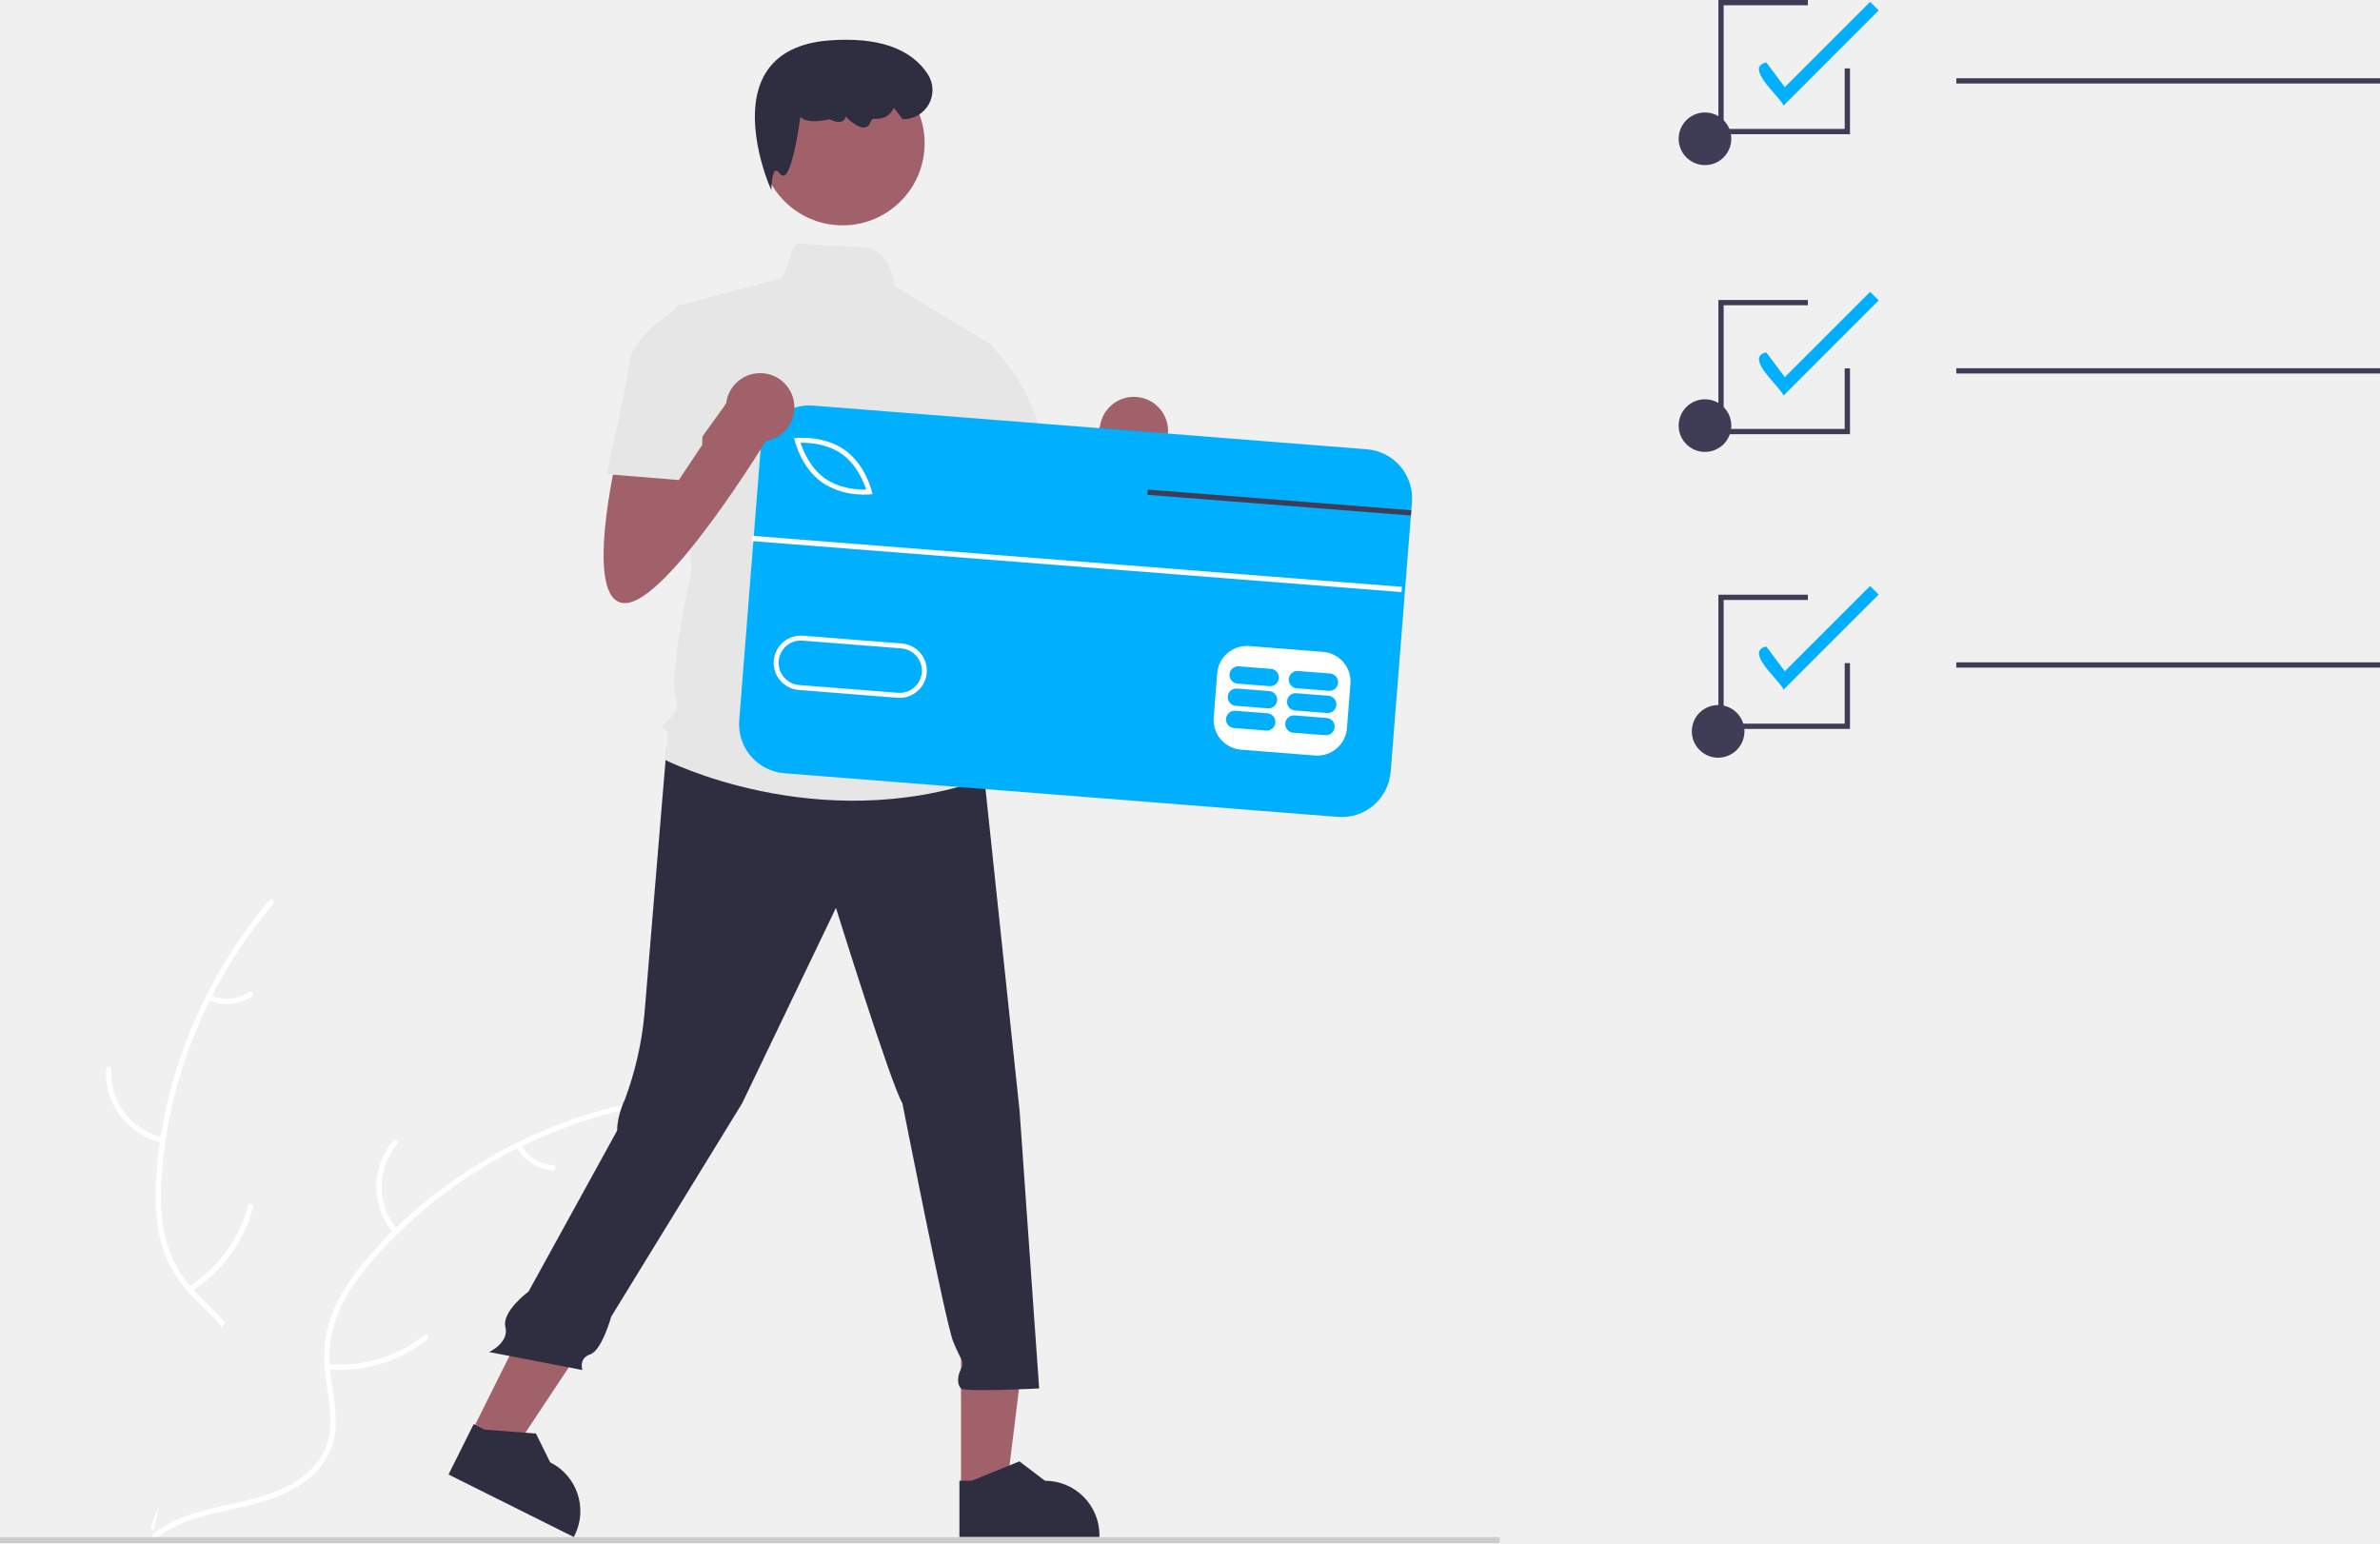
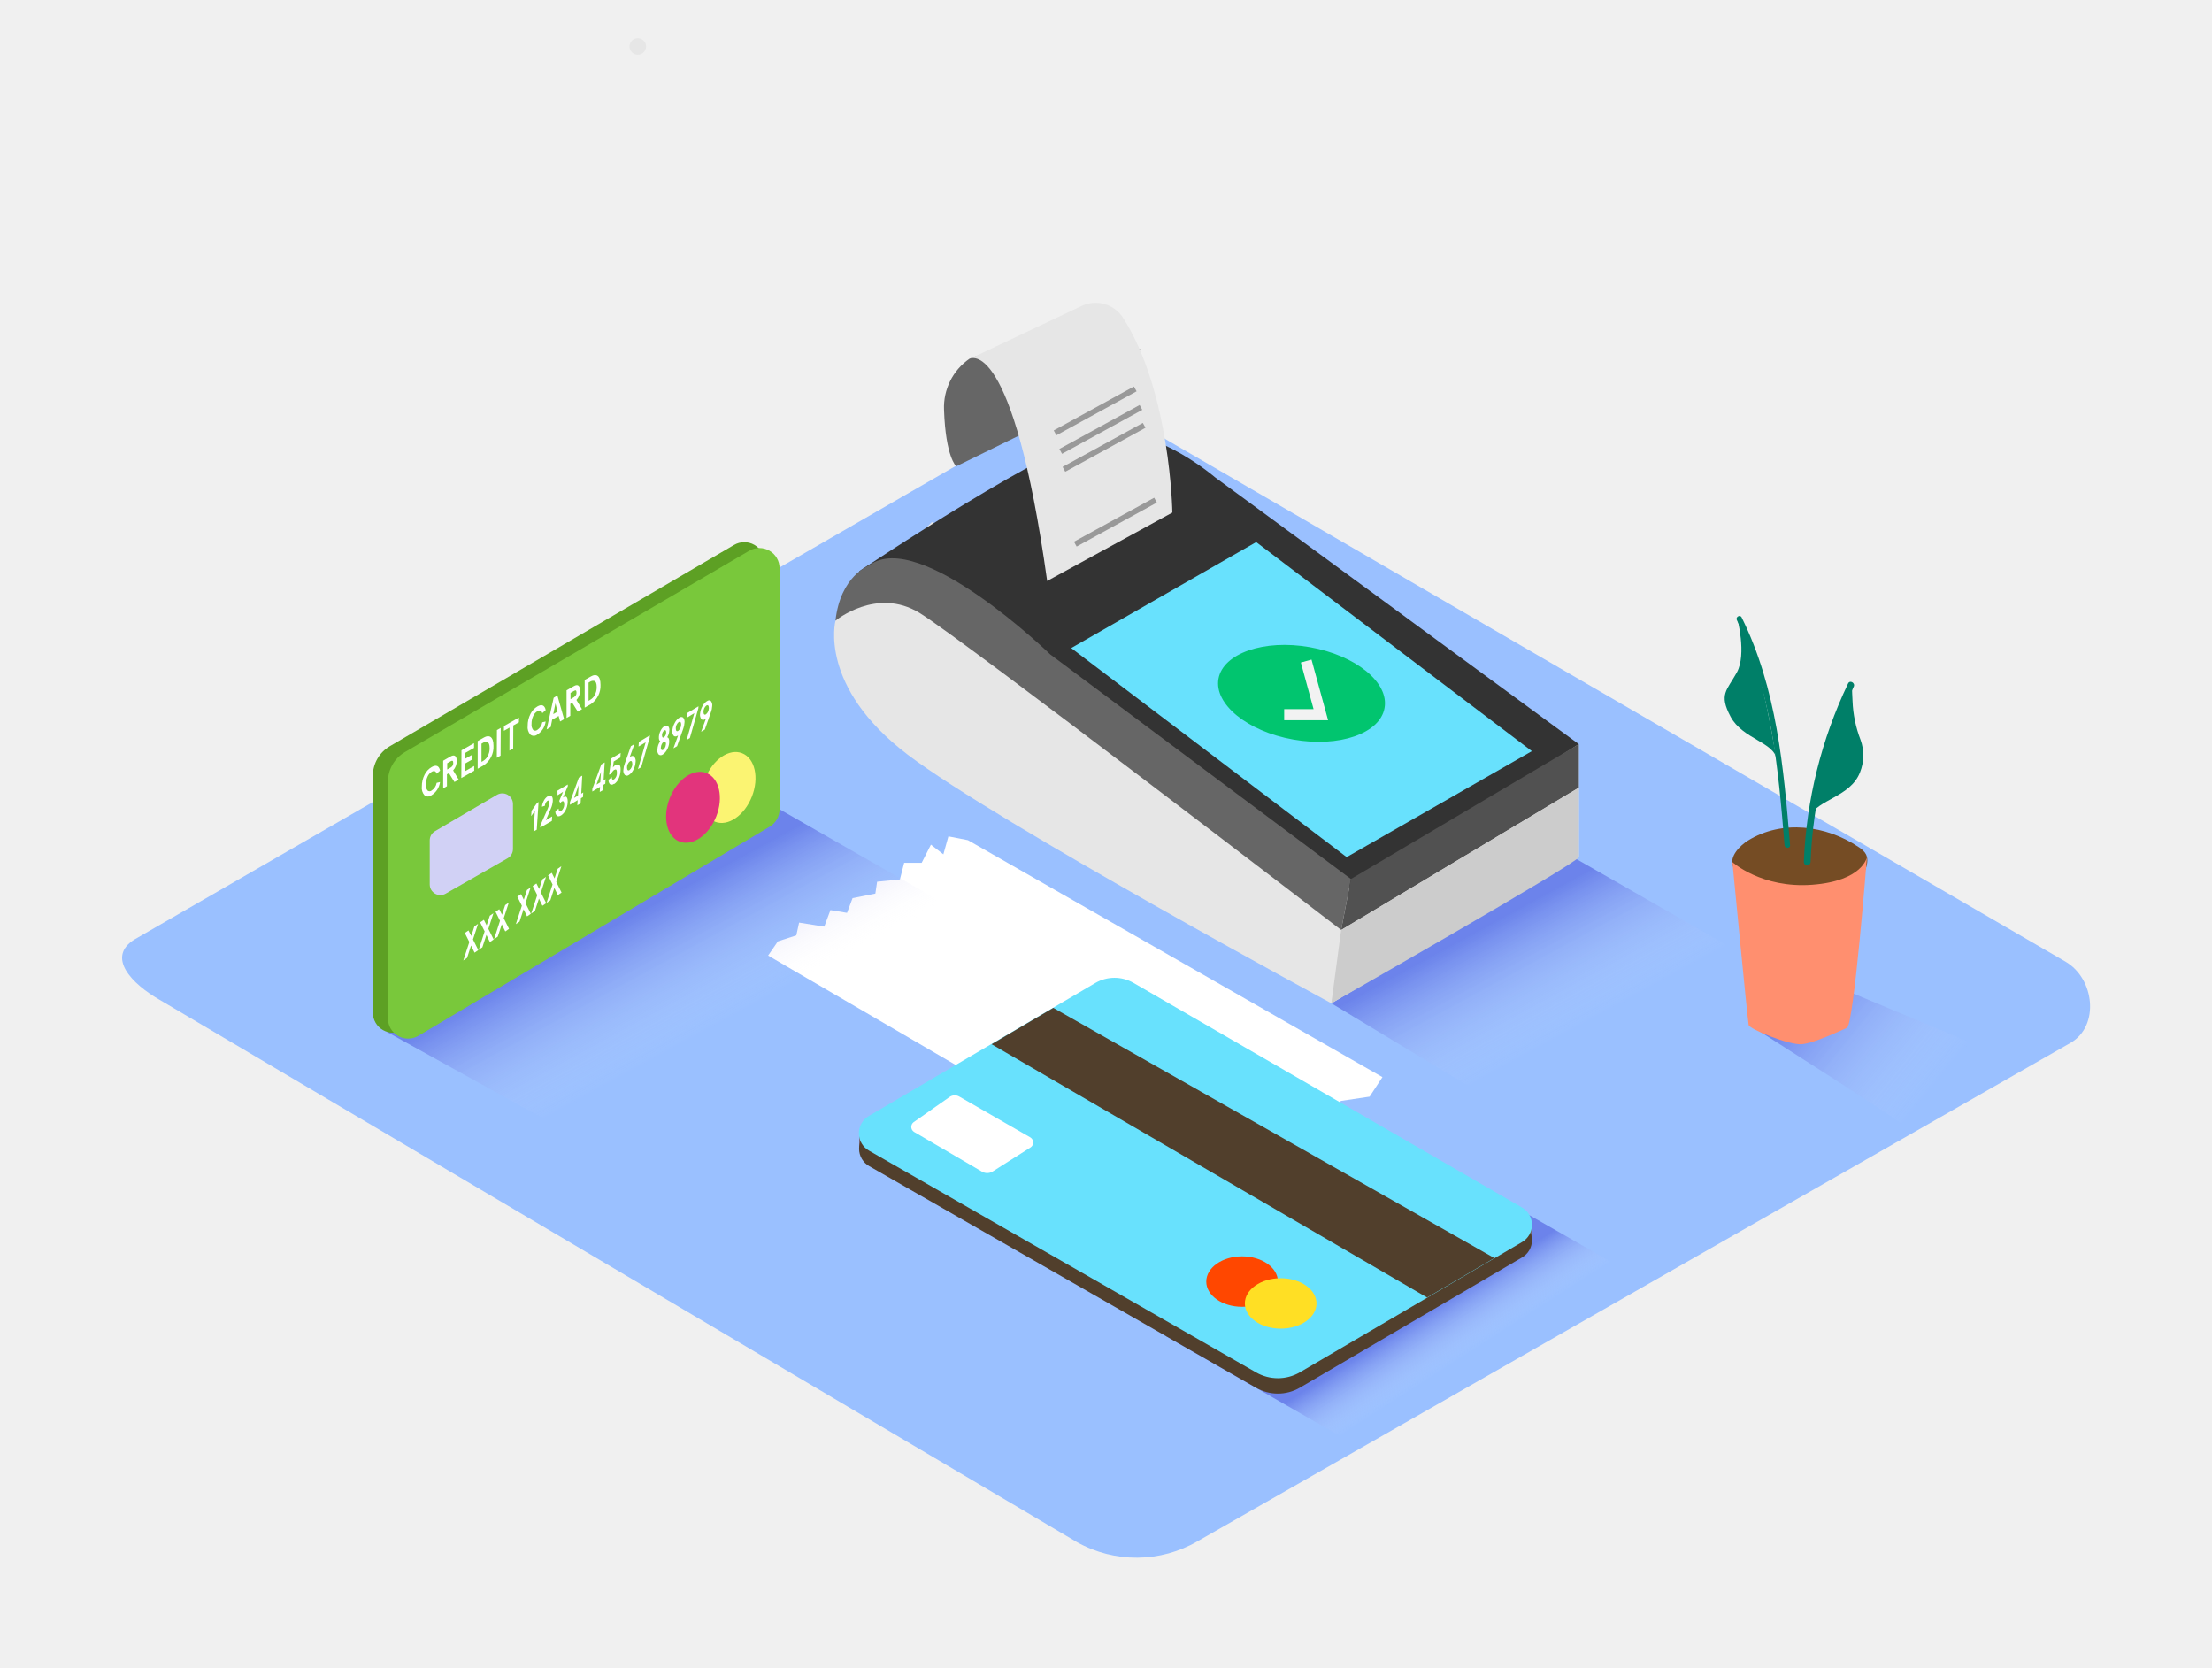
- <svg xmlns="http://www.w3.org/2000/svg" data-name="Layer 1" width="904.362" height="586.406" viewBox="0 0 904.362 586.406">
-   <path d="M176.481,606.861c4.482-45.747,31.57-91.412,74.671-107.385a211.783,211.783,0,0,0,3.8,145.354c7.154,17.901,16.974,37.067,11.164,55.449-3.615,11.437-12.957,20.359-23.51,26.061-10.554,5.702-22.356,8.596-34.01,11.434l-2.257,1.968C186.637,698.212,172,652.608,176.481,606.861Z" transform="translate(-147.8192 -156.7972)" fill="#f0f0f0" />
-   <path d="M251.607,500.327c-24.335,28.724-39.652,65.407-42.33,103.015-.579,8.131-.459,16.429,1.523,24.376a44.709,44.709,0,0,0,11.656,20.44c5.154,5.374,11.048,10.274,14.805,16.808,3.961,6.886,4.313,14.819,1.919,22.306-2.928,9.16-8.974,16.722-15.142,23.912-6.849,7.983-14.09,16.165-16.818,26.582-.331,1.262-2.27.675-1.94-.585,4.747-18.124,21.942-28.797,29.847-45.215,3.689-7.661,5.091-16.481,1.24-24.366-3.367-6.895-9.441-11.954-14.706-17.35-5.529-5.666-9.818-11.929-12.142-19.561-2.378-7.807-2.823-16.118-2.454-24.228a175.619,175.619,0,0,1,11.431-53.685,184.227,184.227,0,0,1,31.732-53.932c.841-.992,2.215.498,1.38,1.484Z" transform="translate(-147.8192 -156.7972)" fill="#fff" />
-   <path d="M209.502,591.072a27.158,27.158,0,0,1-21.407-27.901,1.014,1.014,0,0,1,2.026.048,25.148,25.148,0,0,0,19.966,25.913c1.276.268.684,2.206-.585,1.94Z" transform="translate(-147.8192 -156.7972)" fill="#fff" />
-   <path d="M219.483,645.778a52.346,52.346,0,0,0,22.582-30.746c.335-1.261,2.274-.675,1.94.585a54.447,54.447,0,0,1-23.563,31.946c-1.106.695-2.058-1.093-.958-1.785Z" transform="translate(-147.8192 -156.7972)" fill="#fff" />
-   <path d="M227.849,534.99a15.373,15.373,0,0,0,14.544-1.119c1.096-.709,2.047,1.081.958,1.785a17.227,17.227,0,0,1-16.087,1.274,1.047,1.047,0,0,1-.677-1.262,1.018,1.018,0,0,1,1.262-.677Z" transform="translate(-147.8192 -156.7972)" fill="#fff" />
-   <path d="M385.833,577.466c-.672.462-1.344.924-2.016,1.404a202.453,202.453,0,0,0-25.35,20.878c-.618.581-1.235,1.178-1.835,1.775a213.431,213.431,0,0,0-44.683,64.638,207.267,207.267,0,0,0-10.584,29.66c-3.826,14.005-6.859,29.495-14.853,41.077a35.558,35.558,0,0,1-2.68,3.491L208.915,742.342c-.172-.081-.345-.145-.519-.226l-2.988.215c.106-.533.228-1.083.335-1.616.06-.309.138-.619.198-.929.046-.206.092-.413.121-.602.015-.069.031-.138.046-.189.029-.189.077-.361.106-.533q1.008-4.619,2.085-9.239c-0-.017-0-.017.016-.035,5.529-23.457,13.065-46.658,23.884-67.978.326-.641.65-1.3,1.01-1.942A197.78,197.78,0,0,1,250.266,631.867a174.848,174.848,0,0,1,11.293-13.618,145.397,145.397,0,0,1,35.662-28.193c26.5-14.887,57.465-21.134,86.407-13.216C384.368,577.042,385.092,577.245,385.833,577.466Z" transform="translate(-147.8192 -156.7972)" fill="#f0f0f0" />
-   <path d="M385.689,578.421c-36.724,8.283-71.04,28.351-95.82,56.766-5.357,6.143-10.258,12.841-13.461,20.38a44.709,44.709,0,0,0-2.999,23.338c.879,7.394,2.635,14.855,1.702,22.334-.984,7.883-5.478,14.429-11.897,18.966-7.853,5.551-17.233,7.949-26.487,9.976-10.275,2.25-20.983,4.424-29.433,11.099-1.024.809-2.219-.827-1.197-1.635,14.702-11.613,34.857-9.782,51.054-18.132,7.558-3.896,13.987-10.094,15.66-18.708,1.463-7.533-.341-15.229-1.296-22.707-1.003-7.853-.657-15.436,2.083-22.929,2.802-7.665,7.45-14.569,12.627-20.822a175.619,175.619,0,0,1,41.449-35.983A184.227,184.227,0,0,1,385.481,576.405c1.269-.286,1.468,1.731.208,2.015Z" transform="translate(-147.8192 -156.7972)" fill="#fff" />
-   <path d="M297.436,625.526a27.158,27.158,0,0,1-.294-35.166c.839-.998,2.429.259,1.588,1.258a25.148,25.148,0,0,0,.341,32.711c.857.982-.783,2.173-1.635,1.197Z" transform="translate(-147.8192 -156.7972)" fill="#fff" />
-   <path d="M272.469,675.215a52.346,52.346,0,0,0,36.542-10.953c1.027-.805,2.222.831,1.197,1.635a54.447,54.447,0,0,1-38.048,11.321c-1.301-.11-.985-2.112.31-2.002Z" transform="translate(-147.8192 -156.7972)" fill="#fff" />
-   <path d="M345.851,591.793a15.373,15.373,0,0,0,12.286,7.863c1.302.094.984,2.095-.31,2.002a17.227,17.227,0,0,1-13.611-8.669,1.047,1.047,0,0,1,.219-1.416,1.018,1.018,0,0,1,1.416.219Z" transform="translate(-147.8192 -156.7972)" fill="#fff" />
-   <path d="M825.522,196.935c-1.119-3.303-15.145-14.53-6.55-16.417l7.049,9.399,32.407-32.406,3.259,3.259Z" transform="translate(-147.8192 -156.7972)" fill="#00b0ff" />
-   <path d="M825.522,307.129c-1.119-3.303-15.145-14.53-6.55-16.417l7.049,9.399,32.407-32.406,3.259,3.259Z" transform="translate(-147.8192 -156.7972)" fill="#00b0ff" />
-   <path d="M825.522,418.897c-1.119-3.303-15.145-14.53-6.55-16.417l7.049,9.399,32.407-32.406,3.259,3.259Z" transform="translate(-147.8192 -156.7972)" fill="#00b0ff" />
-   <circle cx="647.862" cy="161.738" r="10" fill="#3f3d56" />
-   <circle cx="647.862" cy="52.738" r="10" fill="#3f3d56" />
-   <rect x="743.362" y="29.738" width="161" height="2" fill="#3f3d56" />
-   <circle cx="652.862" cy="277.932" r="10" fill="#3f3d56" />
-   <rect x="743.362" y="139.932" width="161" height="2" fill="#3f3d56" />
-   <rect x="743.362" y="251.7" width="161" height="2" fill="#3f3d56" />
-   <polygon points="702.96 277 652.96 277 652.96 226 686.96 226 686.96 228 654.96 228 654.96 275 700.96 275 700.96 252 702.96 252 702.96 277" fill="#3f3d56" />
-   <polygon points="702.96 165 652.96 165 652.96 114 686.96 114 686.96 116 654.96 116 654.96 163 700.96 163 700.96 140 702.96 140 702.96 165" fill="#3f3d56" />
-   <polygon points="702.96 51 652.96 51 652.96 0 686.96 0 686.96 2 654.96 2 654.96 49 700.96 49 700.96 26 702.96 26 702.96 51" fill="#3f3d56" />
-   <path d="M524.324,338.569s-13.363,56.421,2.97,56.421S582.23,331.145,582.23,331.145L568.867,314.813l-23.985,33.3-1.256-16.967Z" transform="translate(-147.8192 -156.7972)" fill="#a0616a" />
-   <circle cx="430.85" cy="163.801" r="13" fill="#a0616a" />
-   <polygon points="365.175 566.048 382.478 566.047 390.711 499.301 365.171 499.302 365.175 566.048" fill="#a0616a" />
-   <path d="M512.384,740.897l53.213-.002v-.673a20.713,20.713,0,0,0-20.712-20.712H544.884l-9.72-7.374-18.135,7.375-4.645 0Z" transform="translate(-147.8192 -156.7972)" fill="#2f2e41" />
-   <polygon points="179.038 544.459 194.521 552.185 231.693 496.14 208.841 484.736 179.038 544.459" fill="#a0616a" />
-   <path d="M318.25,717.136l47.613,23.761.301-.602a20.713,20.713,0,0,0-9.283-27.781l-.001-.001-5.404-10.939-19.52-1.5-4.156-2.074Z" transform="translate(-147.8192 -156.7972)" fill="#2f2e41" />
-   <rect y="584.165" width="569.85" height="2.241" fill="#ccc" />
-   <path d="M401.117,440.925s-6.915,83.148-8.4,100.966a126.71,126.71,0,0,1-7.424,32.665s-2.97,5.939-2.97,11.878l-33.655,61.164s-10.284,7.559-8.8,13.498-6.2,9.502-6.2,9.502l35.442,6.831s-1.485-4.454,2.97-5.939,8-14.363,8-14.363l49.756-81.086L465.471,501.802s20.787,66.815,25.241,74.238c0,0,16.332,83.147,19.302,90.571s4.454,7.424,2.97,10.393-1.485,5.939,0,7.424,29.695,0,29.695,0l-7.424-105.419L521.892,452.805l-68.299-20.787Z" transform="translate(-147.8192 -156.7972)" fill="#2f2e41" />
-   <circle cx="320.167" cy="54.452" r="31.18" fill="#a0616a" />
-   <path d="M524.862,287.995l-37.118-22.489s-1.029-13.965-11.605-14.622c-5.31-.33-13.277-.834-25.235-1.605-2.527-.163-4.232,13.662-7.128,13.475l-39.181,10.393,5.939,100.964s-8.909,40.089-5.939,47.513-7.424,10.393-4.454,11.878,0,11.878,0,11.878,57.906,29.695,121.751,7.424l-5.939-19.302a15.58,15.58,0,0,0-2.97-14.848s5.939-8.909-1.485-16.332c0,0,2.97-13.363-4.454-19.302l-1.485-20.787,4.454-10.393Z" transform="translate(-147.8192 -156.7972)" fill="#e6e6e6" />
-   <path d="M440.93,229.061l-.872-2.024c-.112-.262-11.139-26.329-1.365-42.408,4.524-7.444,12.751-11.646,24.452-12.49,18.307-1.324,30.837,3.019,37.251,12.898a11.075,11.075,0,0,1-9.335,17.061h-.246l-3.364-4.368-.196.425c-1.218,2.635-4.015,4.077-7.291,3.761-.557-.04-1.051.441-1.447,1.47a2.615,2.615,0,0,1-1.958,1.814c-2.42.471-5.871-2.578-7.415-4.097a2.478,2.478,0,0,1-1.155,1.701c-1.627.939-4.16-.288-4.887-.678-5.792,1.23-9.541.901-11.146-.977-1.089,7.704-3.426,21.57-6.228,22.338a1.401,1.401,0,0,1-1.529-.668c-.675-.876-1.278-1.312-1.654-1.19-.912.29-1.45,3.292-1.527,5.229Z" transform="translate(-147.8192 -156.7972)" fill="#2f2e41" />
-   <path d="M508.529,289.48l14.811-2.406a72.314,72.314,0,0,1,20.823,38.041c4.454,23.756,5.939,28.211,5.939,28.211l-35.634,8.909-19.302-37.119Z" transform="translate(-147.8192 -156.7972)" fill="#e6e6e6" />
-   <rect x="496.825" y="270.454" width="116.395" height="234.311" transform="translate(-22.85274 753.6348) rotate(-85.48966)" fill="#fff" />
-   <path d="M467.762,329.37c-5.716-4.082-12.974-4.377-15.746-4.319.846,2.64,3.474,9.412,9.191,13.496,5.73,4.092,12.979,4.379,15.747,4.321C476.108,340.229,473.479,333.455,467.762,329.37Z" transform="translate(-147.8192 -156.7972)" fill="#00b0ff" />
-   <path d="M490.313,403.204l-37.507-2.959a8.465,8.465,0,1,0-1.331,16.878h0l37.507,2.959a8.465,8.465,0,0,0,1.331-16.878Z" transform="translate(-147.8192 -156.7972)" fill="#00b0ff" />
-   <path d="M667.183,327.527l-210.29-16.59a18.683,18.683,0,0,0-20.092,17.159L428.714,430.547a18.693,18.693,0,0,0,17.162,20.101l210.29,16.59a18.683,18.683,0,0,0,20.092-17.159l7.686-97.375.155-1.989.245-3.096A18.683,18.683,0,0,0,667.183,327.527Zm-6.21,89.138-1.332,16.879a11.315,11.315,0,0,1-12.142,10.361l-28.133-2.217A11.315,11.315,0,0,1,609.005,429.546l1.333-16.879A11.319,11.319,0,0,1,622.479,402.307l28.124,2.219A11.329,11.329,0,0,1,660.973,416.665ZM441.84,407.864a10.346,10.346,0,0,1,11.114-9.491l37.506,2.961a10.342,10.342,0,1,1-1.609,20.622l-.019.005-37.506-2.961A10.334,10.334,0,0,1,441.84,407.864Zm8.029-83.482-.256-1.049,1.079-.099c.422-.045,10.399-.941,18.165,4.607,7.766,5.548,10.148,15.281,10.251,15.688l.247,1.052-1.076.109a28.423,28.423,0,0,1-4.589-.03,27.137,27.137,0,0,1-13.578-4.586C452.344,334.525,449.963,324.792,449.869,324.382Z" transform="translate(-147.8192 -156.7972)" fill="#00b0ff" />
-   <path d="M629.423,427.859l-12.19-.962a3.292,3.292,0,0,0-.518,6.564l12.19.962a3.292,3.292,0,0,0,.518-6.564Z" transform="translate(-147.8192 -156.7972)" fill="#00b0ff" />
-   <path d="M651.927,429.634l-12.19-.962a3.292,3.292,0,0,0-.518,6.564l12.19.962a3.292,3.292,0,0,0,.518-6.564Z" transform="translate(-147.8192 -156.7972)" fill="#00b0ff" />
-   <path d="M630.088,419.42l-12.19-.962a3.292,3.292,0,0,0-.518,6.564l12.19.962a3.292,3.292,0,0,0,.518-6.564Z" transform="translate(-147.8192 -156.7972)" fill="#00b0ff" />
-   <path d="M652.592,421.195l-12.19-.962a3.292,3.292,0,0,0-.518,6.564l12.19.962a3.292,3.292,0,0,0,.518-6.564Z" transform="translate(-147.8192 -156.7972)" fill="#00b0ff" />
-   <path d="M630.754,410.981l-12.19-.962a3.292,3.292,0,0,0-.518,6.564l12.19.962a3.292,3.292,0,0,0,.518-6.564Z" transform="translate(-147.8192 -156.7972)" fill="#00b0ff" />
-   <path d="M653.258,412.756l-12.19-.962a3.292,3.292,0,0,0-.518,6.564l12.19.962a3.292,3.292,0,0,0,.518-6.564Z" transform="translate(-147.8192 -156.7972)" fill="#00b0ff" />
-   <rect x="556.023" y="247.309" width="2.001" height="247.613" transform="translate(-4.39383 740.5675) rotate(-85.50837)" fill="#fff" />
-   <polygon points="536.278 193.917 536.123 195.907 527.532 195.233 435.999 188.043 436.164 186.051 527.687 193.243 536.278 193.917" fill="#3f3d56" />
-   <path d="M382.324,329.569s-13.363,56.421,2.97,56.421S440.23,322.145,440.23,322.145L426.867,305.813l-23.985,33.3-1.256-16.967Z" transform="translate(-147.8192 -156.7972)" fill="#a0616a" />
-   <circle cx="288.85" cy="154.801" r="13" fill="#a0616a" />
-   <path d="M415.412,282.056l-8.909-8.909s-17.817,10.393-19.302,20.787-8.909,43.058-8.909,43.058l27.468,2.227,8.909-13.363Z" transform="translate(-147.8192 -156.7972)" fill="#e6e6e6" />
+ <svg xmlns="http://www.w3.org/2000/svg" xmlns:xlink="http://www.w3.org/1999/xlink" id="Layer_2" data-name="Layer 2" viewBox="0 0 400 300" width="406" height="306" class="illustration styles_illustrationTablet__1DWOa">
+   <defs>
+     <linearGradient id="linear-gradient" x1="260.43" y1="247.4" x2="254.65" y2="238.4" gradientUnits="userSpaceOnUse">
+       <stop offset="0" stop-color="#fff" stop-opacity="0" />
+       <stop offset="0.98" stop-color="#0800bf" />
+     </linearGradient>
+     <linearGradient id="linear-gradient-2" x1="258.61" y1="195.66" x2="282.17" y2="176.67" gradientTransform="matrix(-1, 0, 0, 1, 608.63, 0)" xlink:href="#linear-gradient" />
+     <linearGradient id="linear-gradient-3" x1="127.37" y1="186.12" x2="115.2" y2="163.76" xlink:href="#linear-gradient" />
+     <linearGradient id="linear-gradient-4" x1="283.46" y1="186.27" x2="271.64" y2="164.54" xlink:href="#linear-gradient" />
+   </defs>
+   <path d="M194.73,278.09,29,180.12c-5.28-3-9.8-7.83-4.66-11L190.67,73.22c2.5-1.55,6.29-2.56,8.82-1.09l174,101c5.28,3.06,6.22,11.63.94,14.69L216.58,277.93A22,22,0,0,1,194.73,278.09Z" fill="#9ac0ff" />
+   <polyline points="210.87 240.87 243.55 259.63 293.91 228.91 259.62 209.29" opacity="0.32" fill="url(#linear-gradient)" />
+   <path d="M115.33,9.17a1.5,1.5,0,0,0,0-3,1.5,1.5,0,0,0,0,3Z" fill="#e6e6e6" />
+   <polyline points="138.9 172.04 139.65 172.48 214.28 216 216.34 213.16 222.51 211.66 222.54 209.22 228.84 207.98 230.19 205.42 234.67 204.99 236.74 201.64 240.17 200.88 242.49 198.32 247.67 197.55 249.99 194.02 175.03 151.18 171.5 150.49 170.59 153.74 168.34 151.99 166.67 155.27 163.5 155.27 162.73 158.28 158.61 158.69 158.29 160.84 154.17 161.66 153.17 164.32 150.17 163.82 149.05 166.81 144.5 166.08 144 168.39 140.67 169.47" fill="#fff" />
+   <polygon points="277.01 220.71 277.01 223.61 276.13 222.16 277.01 220.71" fill="#756373" />
+   <polygon points="155.37 204.31 155.37 207.1 157.62 205.6 155.37 204.31" fill="#756373" />
+   <path d="M157.19,210.12l69.93,40.06a7.91,7.91,0,0,0,7.93,0l40.18-23.55a3.61,3.61,0,0,0,0-6.25L205,179.82a6.88,6.88,0,0,0-6.93,0l-40.87,24A3.61,3.61,0,0,0,157.19,210.12Z" fill="#513f2c" />
+   <path d="M157.19,207.34l69.93,40.06a7.91,7.91,0,0,0,7.93,0l40.18-23.55a3.61,3.61,0,0,0,0-6.25L205,177a6.88,6.88,0,0,0-6.93,0l-40.87,24A3.61,3.61,0,0,0,157.19,207.34Z" fill="#68e1fd" />
+   <path d="M165.26,203.91l12.28,7.18a1.87,1.87,0,0,0,1.95,0l6.84-4.34a1.07,1.07,0,0,0,0-1.82l-12.87-7.4a1.63,1.63,0,0,0-1.75.08l-6.49,4.55A1.07,1.07,0,0,0,165.26,203.91Z" fill="#fff" />
+   <ellipse cx="224.61" cy="230.99" rx="6.48" ry="4.56" fill="#ff4700" />
+   <ellipse cx="231.59" cy="234.94" rx="6.48" ry="4.56" fill="#ffdf24" />
+   <polygon points="179.31 188.07 258.06 233.87 270.23 226.74 190.47 181.5 179.31 188.07" fill="#513f2c" />
+   <path d="M344.14,202.65a133.36,133.36,0,0,1,20.1-11.57l-35.84-15-11.82,8.63c8.33,5.34,16.69,10.62,24.92,16.09C342.39,201.43,343.26,202,344.14,202.65Z" opacity="0.32" fill="url(#linear-gradient-2)" />
+   <path d="M337.6,154.2a2.1,2.1,0,0,0-.37-.78,4.67,4.67,0,0,0-1.14-1c-5.81-3.93-13.86-5-20-1.17-1.4.88-3.49,2.87-2.66,4.75.48,1.09,1.94,1.73,3,2.17a44.57,44.57,0,0,0,10.51,2.74c1.3.22,2.62.44,3.93.56a5.43,5.43,0,0,0,4.79-2.05C336.55,158.26,338,155.91,337.6,154.2Z" fill="#754c24" />
+   <path d="M313.27,155.14s5.3,4.8,14.46,4.1,9.87-5,9.87-5-2.37,30.36-3.62,30.88-5.93,2.78-8.19,2.95-9.4-2.69-9.58-3.48S313.27,155.14,313.27,155.14Z" fill="#ff8f6f" />
+   <path d="M314.94,110.89c-.28-.57-1.15-.07-.86.5,6.27,12.64,7.49,26.87,8.62,40.69.05.63,1.05.64,1,0C322.55,138.07,321.29,123.7,314.94,110.89Z" fill="#007f68" />
+   <path d="M314.14,111s1.75,6.56-.06,9.84-3.3,3.93-1.14,8,7.94,4.62,8.32,7.74S318.49,116.58,314.14,111Z" fill="#007f68" />
+   <path d="M334.19,122.85a82.45,82.45,0,0,0-8,32.26c0,.78,1.19.77,1.22,0a81,81,0,0,1,7.79-31.66C335.57,122.76,334.52,122.15,334.19,122.85Z" fill="#007f68" />
+   <path d="M335,126.05c0-.66-.15-2-.08-3.11l-.7.44c-2.38,5.79-5.94,19.39-7,23.55,1.45-3.12,7.38-3.55,9.12-8a8.19,8.19,0,0,0,.1-5.91A21.82,21.82,0,0,1,335,126.05Z" fill="#007f68" />
+   <polyline points="69.86 185.79 103.34 204.31 172.45 163.6 140.97 145.59" opacity="0.32" fill="url(#linear-gradient-3)" />
+   <path d="M67.42,139.55v42.81a3.65,3.65,0,0,0,5.51,3.13l63.53-37.82a3.65,3.65,0,0,0,1.78-3.13v-43.6a3.65,3.65,0,0,0-5.49-3.15l-62.26,36.4A6.21,6.21,0,0,0,67.42,139.55Z" fill="#5da024" />
+   <path d="M70.15,140.61v42.81a3.65,3.65,0,0,0,5.51,3.13l63.53-37.82a3.65,3.65,0,0,0,1.78-3.13V102a3.65,3.65,0,0,0-5.49-3.15l-62.26,36.4A6.21,6.21,0,0,0,70.15,140.61Z" fill="#79c83b" />
+   <ellipse cx="131.76" cy="141.64" rx="6.66" ry="4.52" transform="translate(-48.33 212.3) rotate(-68.49)" fill="#fbf472" />
+   <ellipse cx="125.32" cy="145.24" rx="6.66" ry="4.52" transform="translate(-55.76 208.57) rotate(-68.49)" fill="#e2347c" />
+   <path d="M78.07,137.95c.8-.46,1.34-.22,1.51.65l-.61.56c-.16-.48-.46-.6-.9-.35a1.91,1.91,0,0,0-.75.86,3.28,3.28,0,0,0-.3,1.44,1.5,1.5,0,0,0,.29,1.09.58.58,0,0,0,.74,0,2.06,2.06,0,0,0,.91-1.39l.61-.14A3.3,3.3,0,0,1,78,143.07a1,1,0,0,1-1.23,0,2,2,0,0,1-.49-1.59,4.65,4.65,0,0,1,.51-2.17A3.29,3.29,0,0,1,78.07,137.95Z" fill="#fff" />
+   <path d="M81.94,138.56l1,1.66-.76.44-1-1.6-.36.2v2.16l-.68.39,0-5,1.34-.77c.71-.41,1.11-.07,1.11.79A2.46,2.46,0,0,1,81.94,138.56Zm-.42-.54a.86.86,0,0,0,.44-.81q0-.57-.43-.32l-.66.38v1.13l.66-.38" fill="#fff" />
+   <polygon points="85.72 133.64 85.72 134.5 84.13 135.4 84.12 136.45 85.39 135.73 85.39 136.59 84.12 137.31 84.11 138.69 85.75 137.76 85.75 138.62 83.42 139.94 83.45 134.93 85.72 133.64" fill="#fff" />
+   <path d="M87.54,132.6c.87-.49,1.71-.22,1.7,1.53a4,4,0,0,1-1.72,3.48l-1.14.65,0-5Zm.59,3.48a2.8,2.8,0,0,0,.41-1.55c0-.64-.15-1-.4-1.09a1,1,0,0,0-.82.15l-.25.14,0,3.29.25-.14a2.4,2.4,0,0,0,.83-.8" fill="#fff" />
+   <polygon points="90.55 130.88 90.52 135.89 89.84 136.28 89.86 131.27 90.55 130.88" fill="#fff" />
+   <polygon points="93.84 129 93.84 129.86 92.82 130.44 92.8 134.59 92.12 134.98 92.14 130.83 91.12 131.41 91.13 130.55 93.84 129" fill="#fff" />
+   <path d="M97.17,127c.8-.46,1.34-.22,1.51.65l-.61.56c-.16-.48-.46-.6-.9-.35a1.93,1.93,0,0,0-.75.86,3.28,3.28,0,0,0-.3,1.44,1.5,1.5,0,0,0,.29,1.09.59.59,0,0,0,.74,0,2.06,2.06,0,0,0,.91-1.39l.61-.14a3.3,3.3,0,0,1-1.53,2.38,1,1,0,0,1-1.23,0,2,2,0,0,1-.49-1.59,4.63,4.63,0,0,1,.51-2.17A3.29,3.29,0,0,1,97.17,127Z" fill="#fff" />
+   <path d="M100.79,125l1.22,4.3-.73.42-.26-1-1.17.67-.27,1.34-.73.42,1.27-5.72Zm-.74,3.38.77-.44-.38-1.51-.4,2" fill="#fff" />
+   <path d="M104.24,125.83l1,1.66-.76.44-1-1.6-.35.2v2.16l-.68.39,0-5,1.33-.76c.71-.41,1.11-.07,1.11.79A2.46,2.46,0,0,1,104.24,125.83Zm-.42-.54a.85.85,0,0,0,.43-.8c0-.38-.14-.49-.42-.32l-.66.38v1.13l.66-.38" fill="#fff" />
+   <path d="M106.9,121.55c.86-.49,1.7-.22,1.69,1.54a4,4,0,0,1-1.72,3.47l-1.14.65,0-5Zm.59,3.48a2.84,2.84,0,0,0,.41-1.55c0-.64-.15-1-.4-1.09a1,1,0,0,0-.82.15l-.25.15,0,3.29.25-.15a2.42,2.42,0,0,0,.83-.8" fill="#fff" />
+   <path d="M77.71,151.18v8a1.92,1.92,0,0,0,2.88,1.67l11.17-6.38a1.92,1.92,0,0,0,1-1.67v-8.17A1.92,1.92,0,0,0,89.83,143l-11.17,6.55A1.92,1.92,0,0,0,77.71,151.18Z" fill="#d1d1f5" />
+   <polygon points="97.13 144.43 97.39 144.28 97.06 149.28 96.47 149.63 96.72 145.89 96.05 146.83 96.12 145.86 97.13 144.43" fill="#fff" />
+   <path d="M99,143.27l.08,0c.61-.36.94,0,.88.87a4.2,4.2,0,0,1-.36,1.36l-.9,2.07,1.15-.69-.06.82L97.7,148.9l0-.36,1.32-3a3.39,3.39,0,0,0,.31-1.06c0-.41-.1-.57-.36-.41l0,0a1.29,1.29,0,0,0-.44.89l-.53.17a2.93,2.93,0,0,1,.36-1.13A2.14,2.14,0,0,1,99,143.27Z" fill="#fff" />
+   <path d="M100.8,142.23l1.87-1.12,0,.32-.87,2.05.13-.1c.5-.29.77.12.72,1a3.44,3.44,0,0,1-.39,1.41,2.34,2.34,0,0,1-.72.86l-.1.06c-.3.19-.55.2-.73.05a1,1,0,0,1-.27-.84l.57-.45c0,.44.2.58.48.42l0,0a1.52,1.52,0,0,0,.54-1.13c0-.57-.15-.75-.45-.57l0,0a1.14,1.14,0,0,0-.26.26l-.2-.36.7-1.66-1,.62Z" fill="#fff" />
+   <path d="M105.11,142.77l.36-.22-.05.83-.37.21-.06.93-.59.35.06-.93-1.4.84,0-.46,1.61-4.44.62-.37Zm-.59.35.12-1.9-.82,2.32.69-.42" fill="#fff" />
+   <path d="M109.14,140.36l.37-.22-.06.83-.36.21-.06.94-.58.35.06-.93-1.4.84,0-.45,1.62-4.44.62-.37Zm-.59.35.13-1.91-.82,2.33.69-.42" fill="#fff" />
+   <path d="M110.55,136.4l1.69-1-.06.83-1.2.72-.15,1.09a1.71,1.71,0,0,1,.4-.41l.08,0c.66-.4,1,0,.9,1.05a3.67,3.67,0,0,1-.37,1.42,2.31,2.31,0,0,1-.72.89L111,141a.59.59,0,0,1-.69.06,1,1,0,0,1-.26-.8l.57-.49c0,.43.18.56.44.4l0,0a1.44,1.44,0,0,0,.5-1.15c0-.57-.13-.75-.45-.56l-.05,0a1.91,1.91,0,0,0-.56.76l-.36.11Z" fill="#fff" />
+   <path d="M114.7,136.09a1.26,1.26,0,0,1,.23,1,3.39,3.39,0,0,1-.39,1.35,2.41,2.41,0,0,1-.72.88l-.09.06a.58.58,0,0,1-.75,0,1.2,1.2,0,0,1-.24-1,3.51,3.51,0,0,1,.22-1l1.12-3.19.65-.39-.83,2.28.08,0C114.28,135.9,114.52,135.9,114.7,136.09Zm-.36,1.34c0-.5-.16-.68-.45-.5l0,0a1.44,1.44,0,0,0-.51,1.07c0,.48.17.67.45.5l0,0a1.48,1.48,0,0,0,.52-1.08" fill="#fff" />
+   <polygon points="115.53 133.42 117.51 132.23 117.49 132.61 115.95 137.98 115.37 138.32 116.76 133.48 115.47 134.25 115.53 133.42" fill="#fff" />
+   <path d="M120.65,132.57c.28.08.4.39.36.94a3,3,0,0,1-.39,1.31,2.33,2.33,0,0,1-.69.81l-.09.06a.59.59,0,0,1-.73,0,1.11,1.11,0,0,1-.23-.94,2.74,2.74,0,0,1,.51-1.46c-.19-.12-.27-.39-.24-.82a2.78,2.78,0,0,1,.33-1.13,2.05,2.05,0,0,1,.63-.76l.07,0c.28-.16.49-.17.65,0a1,1,0,0,1,.2.81A2.57,2.57,0,0,1,120.65,132.57Zm-.23,1.3a.57.57,0,0,0-.1-.45c-.08-.07-.19-.07-.33,0l0,0a1,1,0,0,0-.31.37,1.48,1.48,0,0,0-.17.6.56.56,0,0,0,.1.45c.08.07.19.08.32,0l0,0a1,1,0,0,0,.31-.37,1.45,1.45,0,0,0,.17-.6m.06-2.14c0-.38-.12-.53-.36-.39l0,0a1.13,1.13,0,0,0-.4.83c0,.38.12.55.35.41l0,0a1.16,1.16,0,0,0,.41-.85" fill="#fff" />
+   <path d="M123.53,129a1.2,1.2,0,0,1,.24,1,3.41,3.41,0,0,1-.21,1l-1.12,3.18-.66.39.83-2.28-.07,0q-.45.27-.73,0a1.27,1.27,0,0,1-.22-1A3.26,3.26,0,0,1,122,130a2.41,2.41,0,0,1,.72-.88l.09-.06A.57.57,0,0,1,123.53,129Zm-.35,1.32c0-.48-.17-.67-.46-.49l0,0a1.49,1.49,0,0,0-.52,1.08c0,.5.16.68.46.49l0,0a1.44,1.44,0,0,0,.51-1.07" fill="#fff" />
+   <polygon points="124.32 128.16 126.31 126.97 126.28 127.34 124.75 132.71 124.17 133.05 125.56 128.21 124.27 128.99 124.32 128.16" fill="#fff" />
+   <path d="M128.54,126a1.23,1.23,0,0,1,.24,1,3.32,3.32,0,0,1-.21,1l-1.12,3.18-.66.39.83-2.28-.07,0c-.3.19-.55.19-.73,0a1.33,1.33,0,0,1-.22-1A3.32,3.32,0,0,1,127,127a2.39,2.39,0,0,1,.72-.88l.09-.06C128.1,125.85,128.35,125.84,128.54,126Zm-.35,1.33c0-.48-.17-.67-.46-.49l0,0a1.49,1.49,0,0,0-.52,1.08c0,.5.16.68.46.49l0,0a1.44,1.44,0,0,0,.51-1.07" fill="#fff" />
+   <polygon points="86.45 166.3 85.53 169.13 86.49 171.05 85.82 171.52 85.18 170.23 84.46 172.46 83.78 172.93 84.87 169.59 84.05 167.96 84.72 167.5 85.22 168.5 85.79 166.76 86.45 166.3" fill="#fff" />
+   <polygon points="92.01 162.46 91.09 165.29 92.05 167.21 91.37 167.68 90.74 166.39 90.01 168.62 89.34 169.09 90.42 165.75 89.61 164.12 90.28 163.66 90.78 164.66 91.35 162.92 92.01 162.46" fill="#fff" />
+   <polygon points="89.23 164.38 88.31 167.21 89.27 169.13 88.59 169.6 87.96 168.31 87.23 170.54 86.56 171.01 87.64 167.67 86.83 166.04 87.5 165.58 88 166.58 88.57 164.84 89.23 164.38" fill="#fff" />
+   <polygon points="95.95 159.73 95.03 162.57 95.99 164.49 95.31 164.96 94.68 163.67 93.95 165.9 93.28 166.36 94.37 163.03 93.55 161.39 94.22 160.93 94.72 161.94 95.29 160.19 95.95 159.73" fill="#fff" />
+   <polygon points="98.73 157.81 97.81 160.65 98.77 162.57 98.09 163.04 97.46 161.74 96.73 163.98 96.06 164.44 97.15 161.11 96.33 159.47 97 159.01 97.5 160.01 98.07 158.27 98.73 157.81" fill="#fff" />
+   <polygon points="101.51 155.89 100.59 158.73 101.55 160.65 100.88 161.11 100.24 159.82 99.52 162.05 98.83 162.52 99.92 159.19 99.11 157.55 99.78 157.09 100.28 158.09 100.85 156.35 101.51 155.89" fill="#fff" />
+   <polyline points="240.75 180.67 270.23 198.45 315.3 171.89 283.82 153.88" opacity="0.32" fill="url(#linear-gradient-4)" />
+   <path d="M175.32,64.12a10.68,10.68,0,0,0-4.61,9.26c.29,8.55,2.2,10.2,2.2,10.2l13.63-6.67,19.77-14.45S189.65,58.37,175.32,64.12Z" fill="#666" />
+   <path d="M151.08,111.5s-3.18,11.89,13.09,24.24,76.58,44.93,76.58,44.93l44.75-26.43V133.82l-117-40.15" fill="#e6e6e6" />
+   <path d="M285.5,133.82,219.7,85.55s-10.26-8.84-19.28-8-45.06,25-45.06,25L244.29,160Z" fill="#333" />
+   <polygon points="207.9 123.8 219 132.56 246.42 116.09 236 107.83 207.9 123.8" fill="#70f9e9" />
+   <polygon points="193.71 116.44 243.52 154.24 277.01 135.08 227.16 97.28 193.71 116.44" fill="#68e1fd" />
+   <path d="M244.29,158.2l-54.38-40.62s-23.67-22.94-32.75-16.09c0,0-5.2,1.88-6.08,10,0,0,7.43-6.16,15.21-1.4s76.23,57.32,76.23,57.32Z" fill="#666" />
+   <polygon points="244.29 158.2 285.5 133.82 285.5 141.68 242.52 167.42 244.29 158.2" fill="#515151" />
+   <path d="M242.52,167.42l-1.77,13.25s44.75-25.46,44.75-26.43V141.68Z" fill="#ccc" />
+   <path d="M189.36,104.31,212,91.94s-.32-21.94-9-35.34a5.89,5.89,0,0,0-7.45-2l-20.18,9.54S183.1,59.56,189.36,104.31Z" fill="#e6e6e6" />
+   <line x1="190.79" y1="77.53" x2="205.29" y2="69.58" fill="#e6e6e6" stroke="#999" stroke-miterlimit="10" />
+   <line x1="191.81" y1="80.88" x2="206.32" y2="72.93" fill="#e6e6e6" stroke="#999" stroke-miterlimit="10" />
+   <line x1="192.39" y1="84.12" x2="206.9" y2="76.17" fill="#e6e6e6" stroke="#999" stroke-miterlimit="10" />
+   <line x1="194.45" y1="97.65" x2="208.95" y2="89.7" fill="#e6e6e6" stroke="#999" stroke-miterlimit="10" />
+   <path d="M250.37,127.28c-.83,4.62-8.23,7.17-16.52,5.7s-14.34-6.42-13.51-11,8.23-7.17,16.52-5.7S251.21,122.66,250.37,127.28Z" fill="#01c56f" />
+   <polyline points="232.22 128.49 238.85 128.49 236.2 118.79" fill="none" stroke="#f2f2f2" stroke-miterlimit="10" stroke-width="2" />
</svg>
